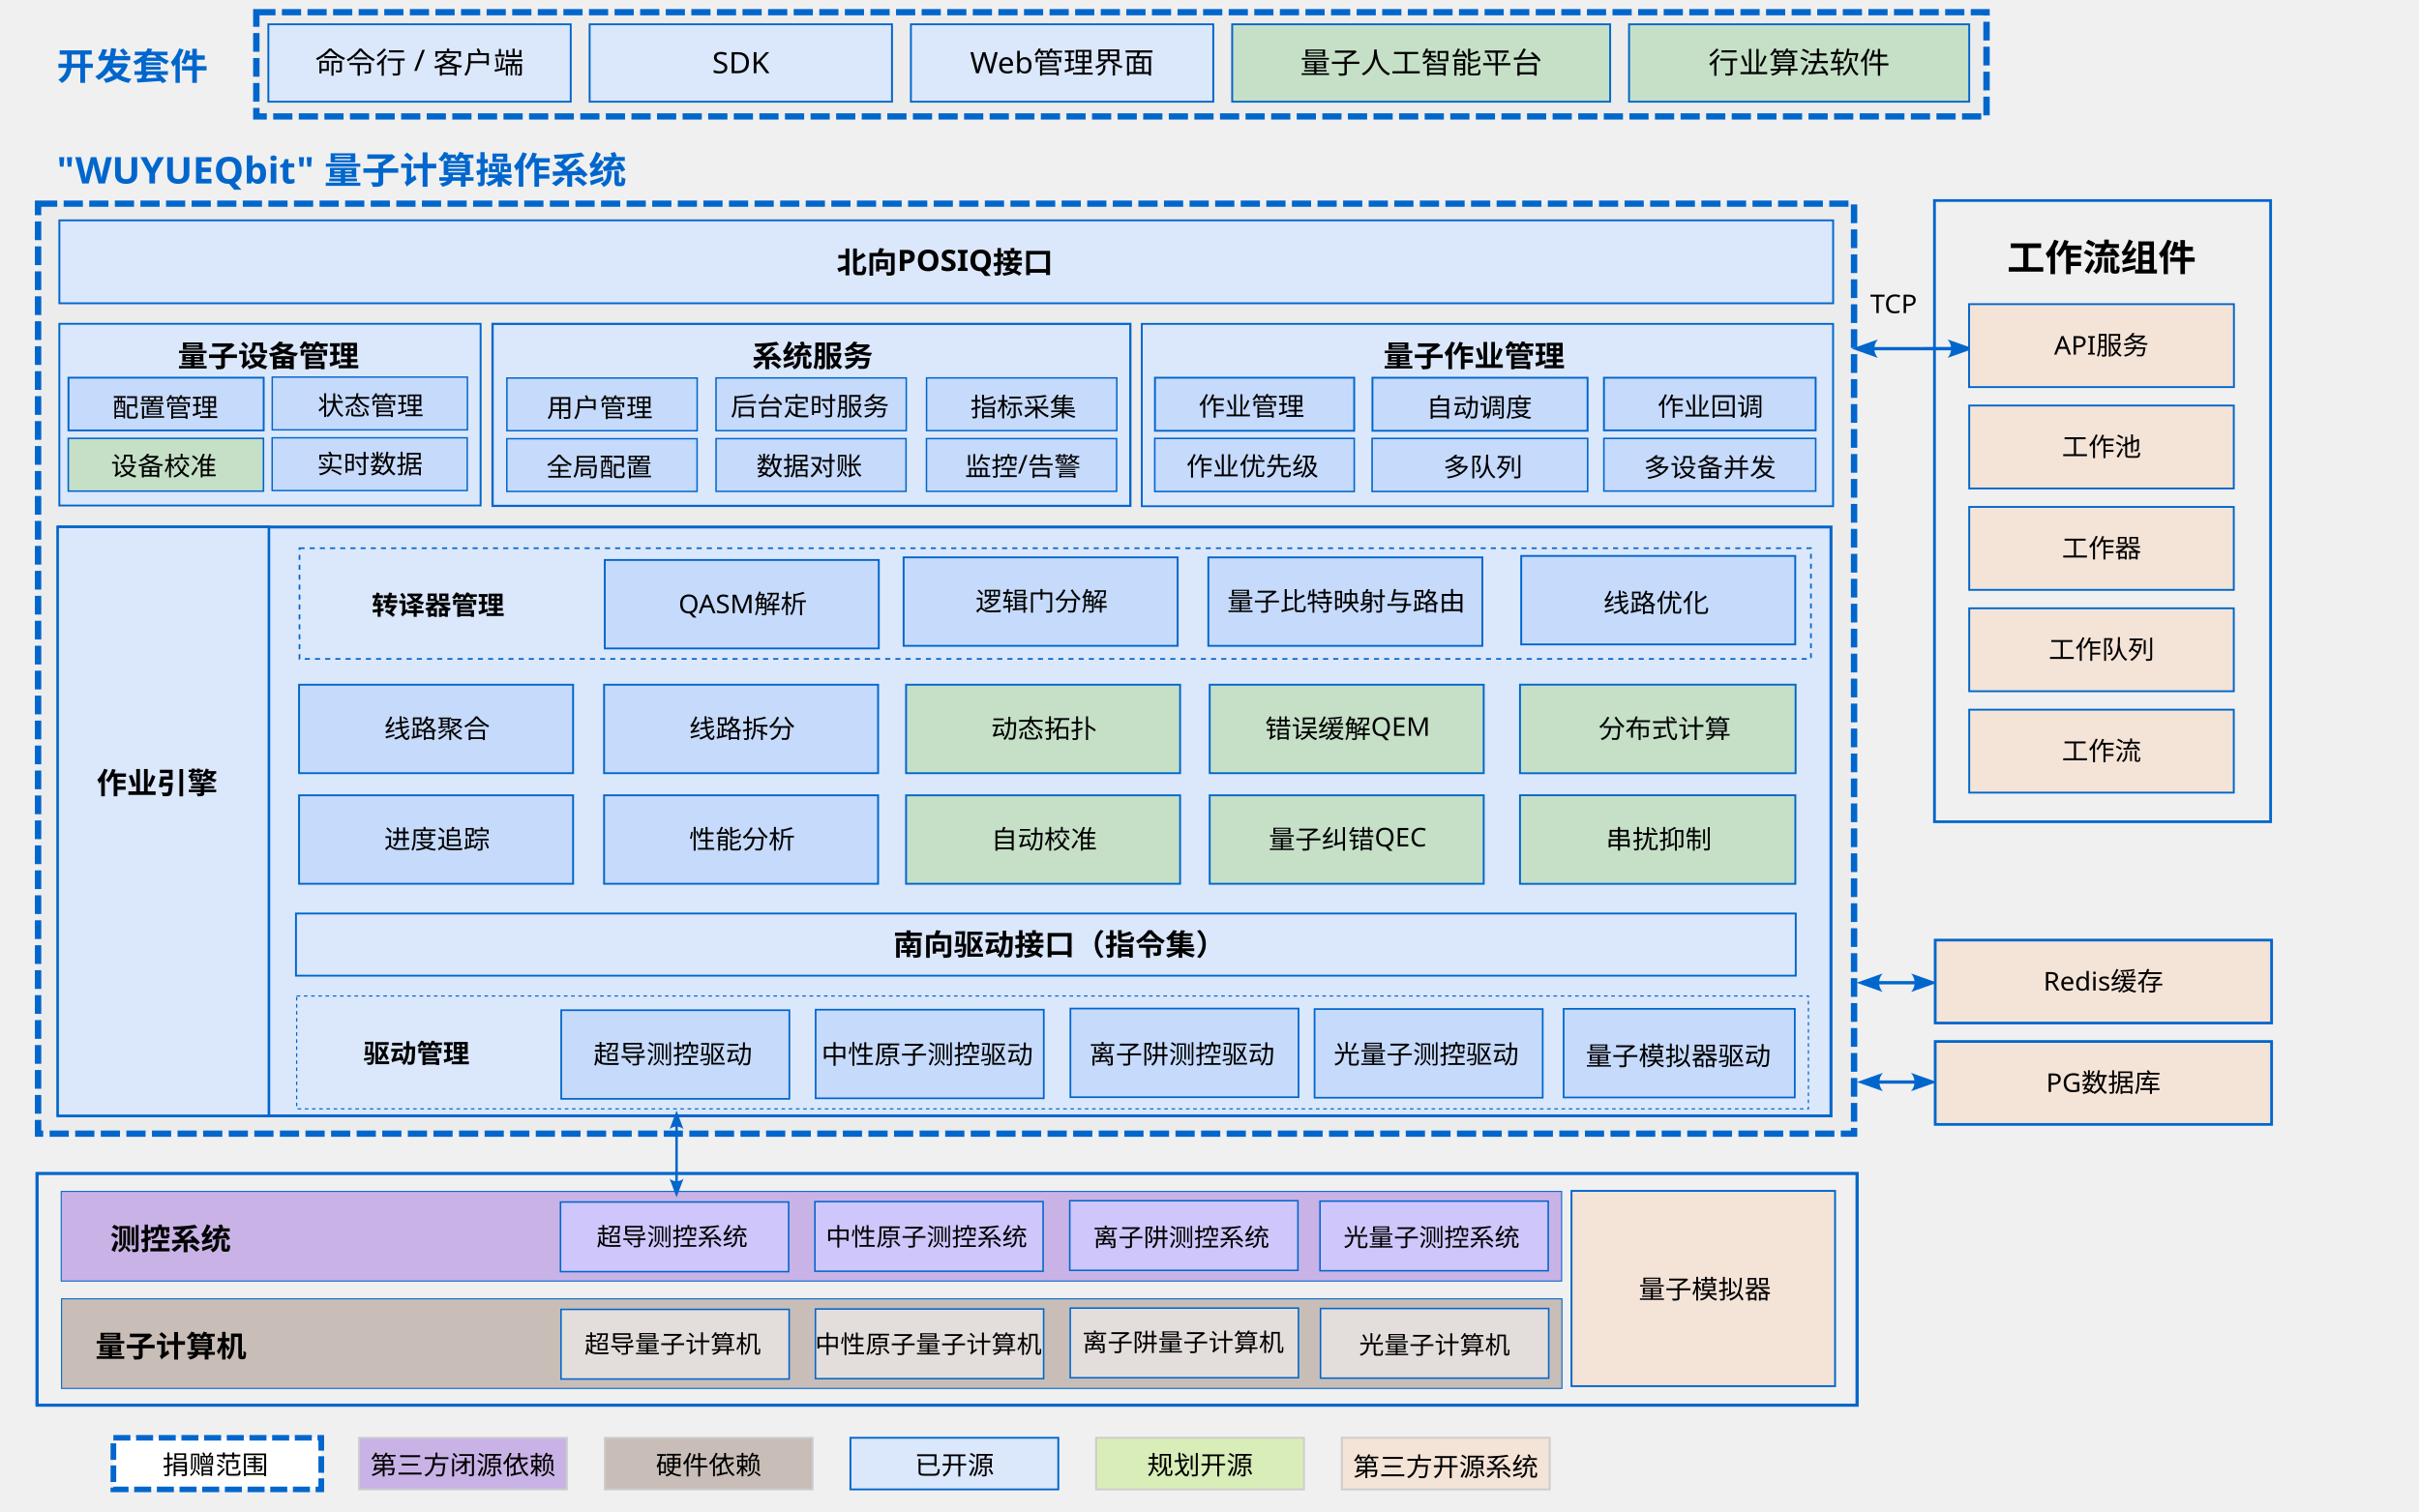
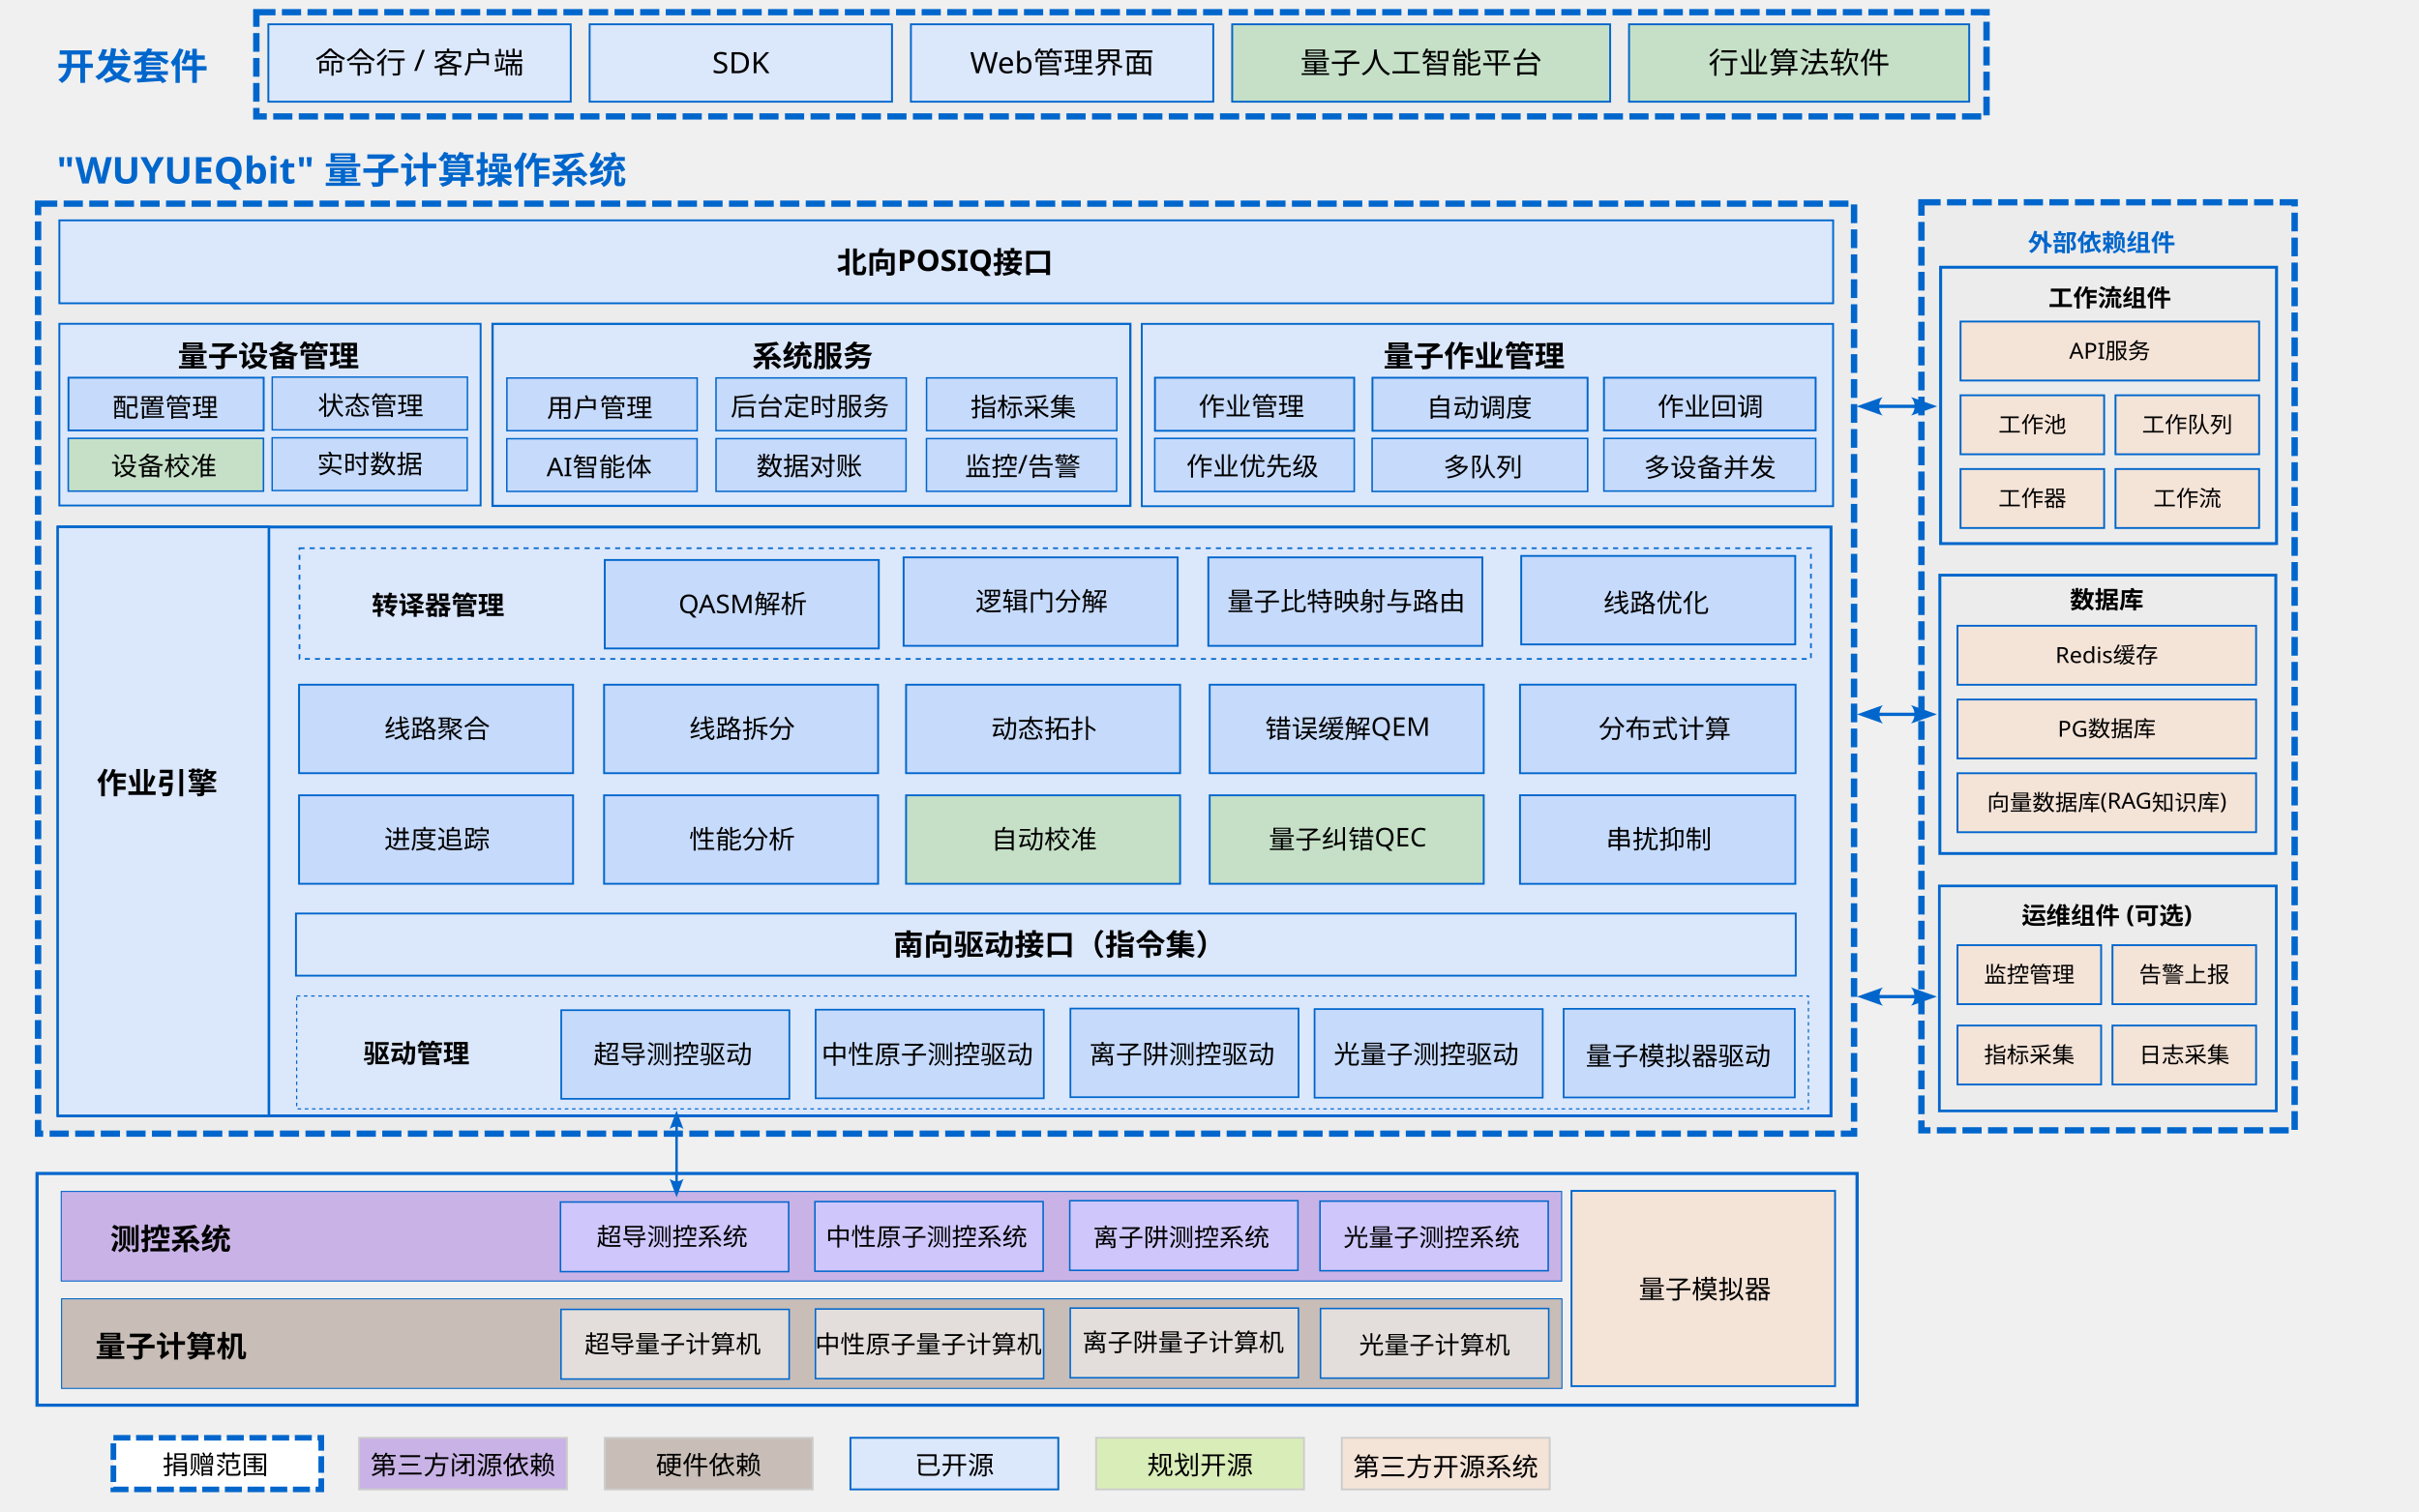
<svg xmlns="http://www.w3.org/2000/svg" xmlns:xlink="http://www.w3.org/1999/xlink" width="1600" height="1000" viewBox="0 0 1280 820" preserveAspectRatio="none" version="1.1" id="svg66">
  <defs id="defs1">
    <marker style="overflow:visible" id="marker11" refX="0" refY="0" orient="auto-start-reverse" markerWidth="1" markerHeight="1" viewBox="0 0 1 1" preserveAspectRatio="xMidYMid">
      <path transform="scale(0.7)" d="M -2,-4 9,0 -2,4 c 2,-2.33 2,-5.66 0,-8 z" style="fill:context-stroke;fill-rule:evenodd;stroke:none" id="path11" />
    </marker>
    <marker style="overflow:visible" id="marker10" refX="0" refY="0" orient="auto-start-reverse" markerWidth="1" markerHeight="1" viewBox="0 0 1 1" preserveAspectRatio="xMidYMid">
      <path transform="scale(0.7)" d="M -2,-4 9,0 -2,4 c 2,-2.33 2,-5.66 0,-8 z" style="fill:context-stroke;fill-rule:evenodd;stroke:none" id="path10" />
    </marker>
    <marker style="overflow:visible" id="RoundedArrow" refX="0" refY="0" orient="auto-start-reverse" markerWidth="1" markerHeight="1" viewBox="0 0 1 1" preserveAspectRatio="xMidYMid">
      <path transform="scale(0.7)" d="m -0.211,-4.106 6.422,3.211 a 1,1 90 0 1 0,1.789 L -0.211,4.106 A 1.236,1.236 31.717 0 1 -2,3 v -6 a 1.236,1.236 148.283 0 1 1.789,-1.106 z" style="fill:context-stroke;fill-rule:evenodd;stroke:none" id="path8" />
    </marker>
    <linearGradient id="swatch127">
      <stop style="stop-color:#ececec;stop-opacity:1;" offset="0" id="stop127" />
    </linearGradient>
    <linearGradient id="swatch109">
      <stop style="stop-color:#e3dedb;stop-opacity:1;" offset="0" id="stop110" />
    </linearGradient>
    <linearGradient id="swatch75">
      <stop style="stop-color:#2579f9;stop-opacity:1;" offset="0" id="stop75" />
    </linearGradient>
    <linearGradient id="swatch69">
      <stop style="stop-color:#2579f9;stop-opacity:1;" offset="0" id="stop69" />
    </linearGradient>
    <style id="style1">
/* 固定配色，所有方框强制填充背景色 */
.box        {stroke:#0066cc; stroke-width:1; fill:#ffffff;}
.box_green  {stroke:#0066cc; stroke-width:1; fill:#d9edb8;}
.box_purple {stroke:#0066cc; stroke-width:1; fill:#c9b3e6;}
.box_blue   {stroke:#0066cc; stroke-width:1; fill:#cce0f5;}
/* 全部字体统一改为 微软雅黑 */
.text       {font-family:"Microsoft YaHei",sans-serif; font-size:16px; text-anchor:middle; dominant-baseline:middle;}
.text_sm    {font-family:"Microsoft YaHei",sans-serif; font-size:14px; text-anchor:middle; dominant-baseline:middle;}
.text_title {font-family:"Microsoft YaHei",sans-serif; font-size:20px; font-weight:bold;}
</style>
-     <meshgradient id="meshgradient90-5-6" gradientUnits="userSpaceOnUse" x="24.149" y="89.986" gradientTransform="matrix(0.1902826,0,0,11.24056,1019.017,-902.7044)">
+     <meshgradient id="meshgradient90-5-6-db" gradientUnits="userSpaceOnUse" x="24.149" y="89.986" gradientTransform="matrix(0.1901497,0,0,3.3556,1019.083,10.09)">
+       <meshrow id="meshrow-db">
+         <meshpatch id="meshpatch-db">
+           <stop path="c 313.333,0  626.667,0  940,0" style="stop-color:#ffffff;stop-opacity:1" id="stop-db-1" />
+           <stop path="c -10.511,15.089  0,30  0,45" style="stop-color:#f9f9f9;stop-opacity:1" id="stop-db-2" />
+           <stop path="c -313.333,0  -626.667,0  -940,0" style="stop-color:#ffffff;stop-opacity:1" id="stop-db-3" />
+           <stop path="c 0,-15  0,-30  0,-45" style="stop-color:#f9f9f9;stop-opacity:1" id="stop-db-4" />
+         </meshpatch>
+       </meshrow>
+     </meshgradient>
+     <meshgradient id="meshgradient90-5-6" gradientUnits="userSpaceOnUse" x="24.149" y="89.986" gradientTransform="matrix(0.1901561,0,0,13.16509,1022.279,-1041.678)">
      <meshrow id="meshrow15">
        <meshpatch id="meshpatch15">
          <stop path="c 313.333,0  626.667,0  940,0" style="stop-color:#ffffff;stop-opacity:1" id="stop15" />
          <stop path="c -10.511,15.089  0,30  0,45" style="stop-color:#f9f9f9;stop-opacity:1" id="stop16" />
          <stop path="c -313.333,0  -626.667,0  -940,0" style="stop-color:#ffffff;stop-opacity:1" id="stop17" />
          <stop path="c 0,-15  0,-30  0,-45" style="stop-color:#f9f9f9;stop-opacity:1" id="stop18" />
        </meshpatch>
      </meshrow>
    </meshgradient>
    <meshgradient id="meshgradient90-5-6-8" gradientUnits="userSpaceOnUse" x="24.149" y="89.986" gradientTransform="matrix(1.02454,0,0,2.793307,-5.128452,385.2542)">
      <meshrow id="meshrow90-2-4-7">
        <meshpatch id="meshpatch90-0-3-1">
          <stop path="c 313.333,0  626.667,0  940,0" style="stop-color:#ffffff;stop-opacity:1" id="stop90-4-6-8" />
          <stop path="c 0,15  0,30  0,45" style="stop-color:#f9f9f9;stop-opacity:1" id="stop91-7-1-7" />
          <stop path="c -313.333,0  -626.667,0  -940,0" style="stop-color:#ffffff;stop-opacity:1" id="stop92-8-8-7" />
          <stop path="c 0,-15  0,-30  0,-45" style="stop-color:#f9f9f9;stop-opacity:1" id="stop93-3-9-8" />
        </meshpatch>
      </meshrow>
    </meshgradient>
    <linearGradient xlink:href="#swatch127" id="linearGradient125" x1="113.08" y1="31.711" x2="1029.713" y2="31.711" gradientUnits="userSpaceOnUse" gradientTransform="translate(22,3.178294)" />
    <linearGradient xlink:href="#swatch127" id="linearGradient127" gradientUnits="userSpaceOnUse" x1="18.46" y1="353.214" x2="982.767" y2="353.214" gradientTransform="translate(0,9.534883)" />
    <linearGradient xlink:href="#swatch109" id="linearGradient128" x1="58.5" y1="794" x2="171.5" y2="794" gradientUnits="userSpaceOnUse" />
    <marker style="overflow:visible" id="marker77-9" refX="0" refY="0" orient="auto-start-reverse" markerWidth="1" markerHeight="1" viewBox="0 0 1 1" preserveAspectRatio="xMidYMid">
      <path transform="scale(0.7)" d="M -2,-4 9,0 -2,4 c 2,-2.33 2,-5.66 0,-8 z" style="fill:context-stroke;fill-rule:evenodd;stroke:none" id="path77-5" />
    </marker>
    <marker style="overflow:visible" id="ConcaveTriangle-4" refX="0" refY="0" orient="auto-start-reverse" markerWidth="1" markerHeight="1" viewBox="0 0 1 1" preserveAspectRatio="xMidYMid">
      <path transform="scale(0.7)" d="M -2,-4 9,0 -2,4 c 2,-2.33 2,-5.66 0,-8 z" style="fill:context-stroke;fill-rule:evenodd;stroke:none" id="path7-3" />
    </marker>
    <marker style="overflow:visible" id="marker77-9-3" refX="0" refY="0" orient="auto-start-reverse" markerWidth="1" markerHeight="1" viewBox="0 0 1 1" preserveAspectRatio="xMidYMid">
      <path transform="scale(0.7)" d="M -2,-4 9,0 -2,4 c 2,-2.33 2,-5.66 0,-8 z" style="fill:context-stroke;fill-rule:evenodd;stroke:none" id="path77-5-4" />
    </marker>
    <marker style="overflow:visible" id="ConcaveTriangle-4-1" refX="0" refY="0" orient="auto-start-reverse" markerWidth="1" markerHeight="1" viewBox="0 0 1 1" preserveAspectRatio="xMidYMid">
      <path transform="scale(0.7)" d="M -2,-4 9,0 -2,4 c 2,-2.33 2,-5.66 0,-8 z" style="fill:context-stroke;fill-rule:evenodd;stroke:none" id="path7-3-1" />
    </marker>
-     <marker style="overflow:visible" id="marker77-4-9" refX="0" refY="0" orient="auto-start-reverse" markerWidth="1" markerHeight="1" viewBox="0 0 1 1" preserveAspectRatio="xMidYMid">
-       <path transform="scale(0.7)" d="M -2,-4 9,0 -2,4 c 2,-2.33 2,-5.66 0,-8 z" style="fill:context-stroke;fill-rule:evenodd;stroke:none" id="path77-2-8" />
-     </marker>
-     <marker style="overflow:visible" id="ConcaveTriangle-7-6" refX="0" refY="0" orient="auto-start-reverse" markerWidth="1" markerHeight="1" viewBox="0 0 1 1" preserveAspectRatio="xMidYMid">
-       <path transform="scale(0.7)" d="M -2,-4 9,0 -2,4 c 2,-2.33 2,-5.66 0,-8 z" style="fill:context-stroke;fill-rule:evenodd;stroke:none" id="path7-7-5" />
-     </marker>
+     <meshgradient id="meshgradient1" gradientUnits="userSpaceOnUse" gradientTransform="matrix(0.190732,0,0,5.980846,1018.796,-230.2445)" x="24.149" y="89.986">
+       <meshrow id="meshrow4">
+         <meshpatch id="meshpatch4">
+           <stop path="c 313.333,0  626.667,0  940,0" style="stop-color:#ffffff;stop-opacity:1" id="stop1" />
+           <stop path="c -10.511,15.089  0,30  0,45" style="stop-color:#f9f9f9;stop-opacity:1" id="stop2" />
+           <stop path="c -313.333,0  -626.667,0  -940,0" style="stop-color:#ffffff;stop-opacity:1" id="stop3" />
+           <stop path="c 0,-15  0,-30  0,-45" style="stop-color:#f9f9f9;stop-opacity:1" id="stop4" />
+         </meshpatch>
+       </meshrow>
+     </meshgradient>
+     <linearGradient xlink:href="#swatch127" id="linearGradient1" gradientUnits="userSpaceOnUse" gradientTransform="matrix(0.2157048,0,0,8.903247,992.2027,79.15047)" x1="113.08" y1="31.711" x2="1029.713" y2="31.711" />
  </defs>
  <rect x="20.153" y="110.486" width="960.922" height="504.527" class="box" id="rect35-1" style="fill:url(#linearGradient127);fill-opacity:1;stroke:#0066cc;stroke-width:3.385;stroke-dasharray:10.155,3.385;stroke-dashoffset:0" />
  <rect x="135.633" y="6.615" width="915.527" height="56.547" class="box" id="rect35-1-1" style="fill:url(#linearGradient125);fill-opacity:1;stroke:#0066cc;stroke-width:3.385;stroke-dasharray:10.155,3.385;stroke-dashoffset:0" />
-   <rect x="1023.612" y="108.786" width="177.866" height="337" class="box" id="rect35-1-1-4" style="fill:url(#meshgradient90-5-6);fill-opacity:1;stroke:#0066cc;stroke-width:1.463" />
+   <rect x="1016.714" y="109.75" width="197.484" height="503.456" class="box" id="rect35-1-1-8" style="fill:url(#linearGradient1);fill-opacity:1;stroke:#0066cc;stroke-width:3.385;stroke-dasharray:10.155,3.385;stroke-dashoffset:0" />
+   <rect x="1026.872" y="144.985" width="177.747" height="149.915" class="box" id="rect35-1-1-4" style="fill:url(#meshgradient90-5-6);fill-opacity:1;stroke:#0066cc;stroke-width:1.582" />
  <rect x="19.613" y="636.612" width="963.067" height="125.699" class="box" id="rect35-1-1-4-8" style="fill:url(#meshgradient90-5-6-8);fill-opacity:1;stroke:#0066cc;stroke-width:1.692" />
  <text x="30" y="43.178" class="text_title" id="text1">
    <tspan style="fill:#0066cc;fill-opacity:1" id="tspan77">开发套件</tspan>
+   </text>
+   <text x="1112.079" y="136.274" class="text_title" id="text1-1" style="font-weight:bold;font-size:13px;font-family:'Microsoft YaHei', sans-serif;text-anchor:middle">
+     <tspan style="fill:#0066cc;fill-opacity:1" id="tspan77-7">外部依赖组件</tspan>
  </text>
  <rect x="142" y="13.178" width="160" height="42" class="box" id="rect1" style="fill:#dbe7fb;fill-opacity:1" />
  <text x="222" y="34.178" class="text" id="text2" text-anchor="middle" dominant-baseline="middle" style="text-anchor:middle;dominant-baseline:middle">命令行 / 客户端</text>
  <rect x="312" y="13.178" width="160" height="42" class="box" id="rect2" style="fill:#dbe7fb;fill-opacity:1" />
  <text x="392" y="34.178" class="text" id="text3" text-anchor="middle" dominant-baseline="middle" style="text-anchor:middle;dominant-baseline:middle">SDK</text>
  <rect x="482" y="13.178" width="160" height="42" class="box" id="rect3" style="fill:#dbe7fb;fill-opacity:1" />
  <text x="562" y="34.178" class="text" id="text4" text-anchor="middle" dominant-baseline="middle" style="text-anchor:middle;dominant-baseline:middle">Web管理界面</text>
  <rect x="652" y="13.178" width="200" height="42" class="box_green" id="rect4" style="fill:#c5e0c7;fill-opacity:1" />
  <text x="752" y="34.178" class="text" id="text5" text-anchor="middle" dominant-baseline="middle" style="text-anchor:middle;dominant-baseline:middle">量子人工智能平台</text>
  <rect x="862" y="13.178" width="180" height="42" class="box_green" id="rect5" style="fill:#c5e0c7;fill-opacity:1" />
  <text x="952" y="34.178" class="text" id="text6" text-anchor="middle" dominant-baseline="middle" style="text-anchor:middle;dominant-baseline:middle">行业算法软件</text>
  <text x="30" y="99.535" class="text_title" id="text7">
    <tspan style="fill:#0066cc;fill-opacity:1" id="tspan76">"WUYUEQbit" 量子计算操作系统</tspan>
  </text>
  <rect x="31.414" y="119.535" width="938.587" height="45.001" class="box" id="rect7" style="fill:#dbe7fb;fill-opacity:1" />
  <text x="500" y="142.535" class="text" id="text8" text-anchor="middle" dominant-baseline="middle">
    <tspan style="font-style:normal;font-variant:normal;font-weight:bold;font-stretch:normal;font-family:'Microsoft YaHei', sans-serif;-inkscape-font-specification:'Microsoft YaHei, sans-serif Bold';text-anchor:middle;dominant-baseline:middle" id="tspan129">北向POSIQ接口</tspan>
  </text>
-   <line x1="991.165" y1="189.153" x2="1033.05" y2="189.135" stroke="#0066cc" stroke-width="1.202" id="line8-3-2" style="marker-start:url(#marker77-4-9);marker-end:url(#ConcaveTriangle-7-6);stroke-width:1.792;stroke-dasharray:none" />
-   <line x1="993.675" y1="533.131" x2="1013.752" y2="533.131" stroke="#0066cc" stroke-width="1.792" id="line8-2" style="marker-start:url(#marker77-9);marker-end:url(#ConcaveTriangle-4)" />
-   <line x1="993.839" y1="587.005" x2="1013.681" y2="587.005" stroke="#0066cc" stroke-width="1.782" id="line8-2-8" style="marker-start:url(#marker77-9-3);marker-end:url(#ConcaveTriangle-4-1)" />
-   <text x="1002.007" y="165" class="text_sm" id="text9" text-anchor="middle" dominant-baseline="middle" style="text-anchor:middle;dominant-baseline:middle">TCP</text>
+   <line x1="993.675" y1="220.44" x2="1013.752" y2="220.44" stroke="#0066cc" stroke-width="1.792" id="line8-2" style="marker-start:url(#marker77-9);marker-end:url(#ConcaveTriangle-4)" />
+   <line x1="993.839" y1="387.53" x2="1013.681" y2="387.53" stroke="#0066cc" stroke-width="1.782" id="line8-2-8" style="marker-start:url(#marker77-9-3);marker-end:url(#ConcaveTriangle-4-1)" />
+   <line x1="993.839" y1="540.66" x2="1013.681" y2="540.66" stroke="#0066cc" stroke-width="1.782" id="line8-ops" style="marker-start:url(#marker77-9-3);marker-end:url(#ConcaveTriangle-4-1)" />
  <rect x="31.398" y="175.655" width="222.918" height="98.583" class="box" id="rect9" style="fill:#dbe7fb;fill-opacity:1" />
  <rect x="30.99" y="285.886" width="937.876" height="319.472" class="box" id="rect9-7-7" style="fill:#dbe7fb;fill-opacity:1;stroke:#0066cc;stroke-width:1.575;stroke-dasharray:none" />
  <rect x="260.636" y="175.702" width="337.476" height="98.743" class="box" id="rect9-6" style="fill:#dbe7fb;fill-opacity:1;stroke:#0066cc;stroke-width:1.183" />
  <text x="142" y="193.276" class="text" id="text10">
    <tspan style="font-style:normal;font-variant:normal;font-weight:bold;font-stretch:normal;font-family:'Microsoft YaHei', sans-serif;-inkscape-font-specification:'Microsoft YaHei, sans-serif Bold'" id="tspan130">量子设备管理</tspan>
  </text>
  <rect x="36.236" y="204.887" width="103.289" height="28.623" class="box_green" id="rect10" style="fill:#c6dafb;fill-opacity:1" />
  <rect x="144.055" y="204.576" width="103.289" height="28.623" class="box_green" id="rect10-2" style="fill:#c6dafb;fill-opacity:1;stroke:#0066cc;stroke-width:0.759" />
  <text x="87.434" y="221.176" class="text_sm" id="text11" text-anchor="middle" dominant-baseline="middle" style="dominant-baseline:middle;text-anchor:middle">配置管理</text>
  <text x="430" y="193.276" class="text" id="text13">
    <tspan style="font-weight:bold" id="tspan131">系统服务</tspan>
  </text>
  <rect x="378.871" y="205.027" width="100.678" height="28.595" class="box" id="rect13-4-4" style="fill:#c6dafb;fill-opacity:1;stroke:#0066cc;stroke-width:0.779" />
  <rect x="604.18" y="175.704" width="365.79" height="98.921" class="box" id="rect15" style="fill:#dbe7fb;fill-opacity:1" />
  <text x="780" y="193.276" class="text" id="text16" text-anchor="middle" dominant-baseline="middle">
    <tspan style="font-weight:bold;dominant-baseline:middle;text-anchor:middle" id="tspan132">量子作业管理</tspan>
  </text>
  <rect x="611.144" y="204.908" width="105.423" height="28.797" class="box" id="rect16" style="fill:#c6dafb;fill-opacity:1" />
  <text x="662.18" y="220.596" class="text_sm" id="text17" text-anchor="middle" dominant-baseline="middle" style="font-style:normal;font-variant:normal;font-weight:normal;font-stretch:normal;font-size:14px;font-family:'Microsoft YaHei', sans-serif;-inkscape-font-specification:'Microsoft YaHei, sans-serif, Normal';font-variant-ligatures:normal;font-variant-caps:normal;font-variant-numeric:normal;font-variant-east-asian:normal;dominant-baseline:middle;text-anchor:middle">
    <tspan id="tspan4" x="662.18" y="220.596">作业管理</tspan>
  </text>
  <rect x="726.224" y="204.923" width="113.842" height="28.767" class="box" id="rect17" style="fill:#c6dafb;fill-opacity:1" />
  <text x="782.746" y="221.176" class="text_sm" id="text18" text-anchor="middle" dominant-baseline="middle" style="font-style:normal;font-variant:normal;font-weight:normal;font-stretch:normal;font-size:14px;font-family:'Microsoft YaHei', sans-serif;-inkscape-font-specification:'Microsoft YaHei, sans-serif, Normal';font-variant-ligatures:normal;font-variant-caps:normal;font-variant-numeric:normal;font-variant-east-asian:normal;dominant-baseline:middle;text-anchor:middle">
    <tspan id="tspan5" x="782.746" y="221.176">自动调度</tspan>
  </text>
  <rect x="848.728" y="204.913" width="112.006" height="28.57" class="box" id="rect18" style="opacity:1;fill:#c6dafb;fill-opacity:1;stroke:#0066cc;stroke-opacity:1" />
  <rect x="36.126" y="237.811" width="103.289" height="28.623" class="box_green" id="rect10-8" style="fill:#c5e0c7;fill-opacity:1;stroke:#0066cc;stroke-width:0.818" />
  <rect x="144.015" y="237.5" width="103.219" height="28.624" class="box_green" id="rect10-2-5" style="fill:#c6dafb;fill-opacity:1;stroke:#0066cc;stroke-width:0.759" />
  <rect x="611.035" y="237.833" width="105.564" height="28.796" class="box" id="rect16-2" style="fill:#c6dafb;fill-opacity:1;stroke:#0066cc;stroke-width:0.819" />
  <rect x="726.044" y="237.848" width="114.053" height="28.767" class="box" id="rect17-7" style="fill:#c6dafb;fill-opacity:1;stroke:#0066cc;stroke-width:0.819" />
  <rect x="848.689" y="237.838" width="112.077" height="28.57" class="box" id="rect18-9" style="fill:#c6dafb;fill-opacity:1;stroke:#0066cc;stroke-width:0.819;stroke-opacity:1" />
  <text x="906.746" y="221.176" class="text_sm" id="text19" text-anchor="middle" dominant-baseline="middle" style="font-style:normal;font-variant:normal;font-weight:normal;font-stretch:normal;font-size:14px;font-family:'Microsoft YaHei', sans-serif;-inkscape-font-specification:'Microsoft YaHei, sans-serif, Normal';font-variant-ligatures:normal;font-variant-caps:normal;font-variant-numeric:normal;font-variant-east-asian:normal;dominant-baseline:middle;text-anchor:middle">
    <tspan id="tspan6" x="906.746" y="221.176" />
  </text>
  <rect x="158.244" y="371.453" width="145" height="48" class="box" id="rect25" style="fill:#c6dafb;fill-opacity:1" />
  <text x="231.244" y="395.453" class="text_sm" id="text26" text-anchor="middle" dominant-baseline="middle" style="dominant-baseline:middle;text-anchor:middle">线路聚合</text>
  <rect x="319.644" y="371.453" width="145" height="48" class="box" id="rect26" style="fill:#c6dafb;fill-opacity:1" />
  <text x="392.644" y="395.453" class="text_sm" id="text27" text-anchor="middle" dominant-baseline="middle" style="dominant-baseline:middle;text-anchor:middle">线路拆分</text>
-   <rect x="479.444" y="371.453" width="145" height="48" class="box_green" id="rect27" style="fill:#c5e0c7;fill-opacity:1" />
+   <rect x="479.444" y="371.453" width="145" height="48" class="box" id="rect27" style="fill:#c6dafb;fill-opacity:1" />
  <text x="552.444" y="395.453" class="text_sm" id="text28" text-anchor="middle" dominant-baseline="middle" style="dominant-baseline:middle;text-anchor:middle">动态拓扑</text>
-   <rect x="640.101" y="371.453" width="145" height="48" class="box_green" id="rect28" style="fill:#c5e0c7;fill-opacity:1" />
+   <rect x="640.101" y="371.453" width="145" height="48" class="box" id="rect28" style="fill:#c6dafb;fill-opacity:1" />
  <text x="713.101" y="395.453" class="text_sm" id="text29" text-anchor="middle" dominant-baseline="middle" style="dominant-baseline:middle;text-anchor:middle">错误缓解QEM</text>
-   <rect x="804.299" y="371.423" width="145.827" height="48.06" class="box_green" id="rect29" style="fill:#c5e0c7;fill-opacity:1" />
+   <rect x="804.299" y="371.423" width="145.827" height="48.06" class="box" id="rect29" style="fill:#c6dafb;fill-opacity:1" />
  <text x="880.929" y="395.453" class="text_sm" id="text30" text-anchor="middle" dominant-baseline="middle" style="dominant-baseline:middle;text-anchor:middle">分布式计算</text>
  <rect x="158.244" y="431.453" width="145" height="48" class="box" id="rect30" style="fill:#c6dafb;fill-opacity:1" />
  <text x="231.244" y="455.453" class="text_sm" id="text31" text-anchor="middle" dominant-baseline="middle" style="dominant-baseline:middle;text-anchor:middle">进度追踪</text>
  <rect x="156.98" y="540.318" width="799.931" height="61.255" class="box" id="rect9-7-7-3" style="fill:#dbe7fb;fill-opacity:1;stroke:#0066cc;stroke-width:0.637;stroke-dasharray:1.911, 1.911;stroke-dashoffset:0" />
  <rect x="296.973" y="548.028" width="120.72" height="48.087" class="box" id="rect30-9-3" style="fill:#c6dafb;fill-opacity:1;stroke:#0066cc;stroke-width:0.913" />
  <text x="356.017" y="572.071" class="text_sm" id="text31-8-4" text-anchor="middle" dominant-baseline="middle" style="font-size:14px;font-family:'Microsoft YaHei', sans-serif;dominant-baseline:middle;text-anchor:middle">超导测控驱动</text>
  <rect x="431.588" y="547.751" width="120.72" height="48.087" class="box" id="rect30-9-9" style="fill:#c6dafb;fill-opacity:1;stroke:#0066cc;stroke-width:0.913" />
  <text x="490.632" y="572.169" class="text_sm" id="text31-8-9" text-anchor="middle" dominant-baseline="middle" style="font-size:14px;font-family:'Microsoft YaHei', sans-serif;dominant-baseline:middle;text-anchor:middle">中性原子测控驱动</text>
  <rect x="566.4" y="547.141" width="120.72" height="48.087" class="box" id="rect30-9-9-5" style="fill:#c6dafb;fill-opacity:1;stroke:#0066cc;stroke-width:0.913" />
  <text x="625.443" y="572.075" class="text_sm" id="text31-8-9-3" text-anchor="middle" dominant-baseline="middle" style="font-size:14px;font-family:'Microsoft YaHei', sans-serif;dominant-baseline:middle;text-anchor:middle">离子阱测控驱动</text>
  <rect x="695.595" y="547.413" width="120.72" height="48.087" class="box" id="rect30-9-9-7" style="fill:#c6dafb;fill-opacity:1;stroke:#0066cc;stroke-width:0.913" />
  <text x="754.639" y="572.096" class="text_sm" id="text31-8-9-4" text-anchor="middle" dominant-baseline="middle" style="font-size:14px;font-family:'Microsoft YaHei', sans-serif;dominant-baseline:middle;text-anchor:middle">光量子测控驱动</text>
  <rect x="827.387" y="547.297" width="122.314" height="48.081" class="box" id="rect30-9-9-0" style="fill:#c6dafb;fill-opacity:1;stroke:#0066cc;stroke-width:0.919" />
  <text x="888.027" y="572.977" class="text_sm" id="text31-8-9-8" text-anchor="middle" dominant-baseline="middle" style="font-size:14px;font-family:'Microsoft YaHei', sans-serif;dominant-baseline:middle;text-anchor:middle">量子模拟器驱动</text>
  <rect x="319.644" y="431.453" width="145" height="48" class="box" id="rect31" style="fill:#c6dafb;fill-opacity:1" />
  <text x="392.644" y="455.453" class="text_sm" id="text32" text-anchor="middle" dominant-baseline="middle" style="dominant-baseline:middle;text-anchor:middle">性能分析</text>
  <rect x="479.444" y="431.453" width="145" height="48" class="box_green" id="rect32" style="fill:#c5e0c7;fill-opacity:1" />
  <text x="552.444" y="455.453" class="text_sm" id="text33" text-anchor="middle" dominant-baseline="middle" style="dominant-baseline:middle;text-anchor:middle">自动校准</text>
  <rect x="640.101" y="431.453" width="145" height="48" class="box_green" id="rect33" style="fill:#c5e0c7;fill-opacity:1" />
  <text x="713.101" y="455.453" class="text_sm" id="text34" text-anchor="middle" dominant-baseline="middle" style="dominant-baseline:middle;text-anchor:middle">量子纠错QEC</text>
-   <rect x="804.299" y="431.423" width="145.696" height="48.06" class="box_green" id="rect34" style="fill:#c5e0c7;fill-opacity:1" />
+   <rect x="804.299" y="431.423" width="145.696" height="48.06" class="box" id="rect34" style="fill:#c6dafb;fill-opacity:1" />
  <text x="877.729" y="455.453" class="text_sm" id="text35" text-anchor="middle" dominant-baseline="middle" style="dominant-baseline:middle;text-anchor:middle">串扰抑制</text>
  <rect x="156.612" y="495.58" width="793.594" height="33.724" class="box" id="rect35" style="fill:#dbe7fb;fill-opacity:1" />
  <text x="560.685" y="512.602" class="text" id="text36" text-anchor="middle" dominant-baseline="middle">
    <tspan style="font-style:normal;font-variant:normal;font-weight:bold;font-stretch:normal;font-family:'Microsoft YaHei', sans-serif;-inkscape-font-specification:'Microsoft YaHei, sans-serif Bold'" id="tspan128">南向驱动接口（指令集）</tspan>
  </text>
  <text x="220.373" y="571.64" class="text" id="text37" style="font-style:normal;font-variant:normal;font-weight:bold;font-stretch:normal;font-size:14.039px;font-family:'Microsoft YaHei', sans-serif;-inkscape-font-specification:'Microsoft YaHei, sans-serif Bold'">驱动管理</text>
  <rect x="32.402" y="646.352" width="793.921" height="48.613" class="box" id="rect9-7-7-3-8" style="fill:#c9b3e6;fill-opacity:1;stroke:#0066cc;stroke-width:0.565;stroke-dasharray:none" />
  <text x="90.258" y="672.292" class="text" id="text37-9" style="font-style:normal;font-variant:normal;font-weight:bold;font-stretch:normal;font-size:16px;font-family:'Microsoft YaHei', sans-serif;-inkscape-font-specification:'Microsoft YaHei, sans-serif Bold';dominant-baseline:middle;text-anchor:middle">测控系统</text>
  <rect x="32.575" y="704.601" width="793.921" height="48.613" class="box" id="rect9-7-7-3-8-7" style="fill:#c8beb7;fill-opacity:1;stroke:#0066cc;stroke-width:0.565;stroke-dasharray:none" />
  <text x="90.432" y="730.54" class="text" id="text37-9-3" style="font-style:normal;font-variant:normal;font-weight:bold;font-stretch:normal;font-size:16px;font-family:'Microsoft YaHei', sans-serif;-inkscape-font-specification:'Microsoft YaHei, sans-serif Bold';dominant-baseline:middle;text-anchor:middle">量子计算机</text>
-   <text x="1112" y="146.961" class="text_title" id="text53" text-anchor="middle">工作流组件</text>
-   <rect x="1041.928" y="165" width="140.143" height="45" class="box" id="rect53" style="fill:#f4e3d7;fill-opacity:1" />
-   <text x="1112" y="187.5" class="text_sm" id="text54">
-     <tspan id="tspan7" x="1112" y="187.5">API服务</tspan>
-   </text>
-   <rect x="1042" y="220" width="140" height="45" class="box" id="rect54" style="fill:#f4e3d7;fill-opacity:1" />
-   <text x="1112" y="242.5" class="text_sm" id="text55">工作池</text>
-   <rect x="1042" y="275" width="140" height="45" class="box" id="rect55" style="fill:#f4e3d7;fill-opacity:1" />
-   <text x="1112" y="297.5" class="text_sm" id="text56">工作器</text>
-   <rect x="1042" y="330" width="140" height="45" class="box" id="rect56" style="fill:#f4e3d7;fill-opacity:1" />
-   <text x="1112" y="352.5" class="text_sm" id="text57">工作队列</text>
-   <rect x="1042" y="385" width="140" height="45" class="box" id="rect57" style="fill:#f4e3d7;fill-opacity:1" />
-   <text x="1112" y="407.5" class="text_sm" id="text58">工作流</text>
-   <rect x="1024" y="510" width="178" height="45" class="box" style="fill:#f4e3d7;fill-opacity:1;stroke:#0066cc;stroke-width:1.463" id="rect6" />
-   <text x="1113" y="532.5" class="text_sm" style="dominant-baseline:middle;text-anchor:middle" id="text14">Redis缓存</text>
-   <rect x="1024" y="565" width="178" height="45" class="box" style="fill:#f4e3d7;fill-opacity:1;stroke:#0066cc;stroke-width:1.463" id="rect14" />
-   <text x="1113" y="587.5" class="text_sm" style="text-anchor:middle;dominant-baseline:middle" id="text15">PG数据库</text>
+   <g id="group-workflow" transform="translate(4.4)">
+     <text x="1112" y="161.72" class="text" id="text53" style="font-weight:bold;font-size:13px;dominant-baseline:middle;text-anchor:middle">工作流组件</text>
+     <rect x="1033" y="174.44" width="158" height="32" class="box" id="rect53" style="fill:#f4e3d7;fill-opacity:1;stroke:#0066cc;stroke-width:1" />
+     <text x="1112" y="190.44" class="text_sm" style="font-size:12px;dominant-baseline:middle;text-anchor:middle" id="text54">
+       <tspan id="tspan7" x="1112" y="190.44">API服务</tspan>
+     </text>
+     <rect x="1033" y="214.44" width="76" height="32" class="box" id="rect54" style="fill:#f4e3d7;fill-opacity:1;stroke:#0066cc;stroke-width:1" />
+     <text x="1071" y="230.44" class="text_sm" style="font-size:12px;dominant-baseline:middle;text-anchor:middle" id="text55">工作池</text>
+     <rect x="1033" y="254.44" width="76" height="32" class="box" id="rect55" style="fill:#f4e3d7;fill-opacity:1;stroke:#0066cc;stroke-width:1" />
+     <text x="1071" y="270.44" class="text_sm" style="font-size:12px;dominant-baseline:middle;text-anchor:middle" id="text56">工作器</text>
+     <rect x="1115" y="214.44" width="76" height="32" class="box" id="rect56" style="fill:#f4e3d7;fill-opacity:1;stroke:#0066cc;stroke-width:1" />
+     <text x="1153" y="230.44" class="text_sm" style="font-size:12px;dominant-baseline:middle;text-anchor:middle" id="text57">工作队列</text>
+     <rect x="1115" y="254.44" width="76" height="32" class="box" id="rect57" style="fill:#f4e3d7;fill-opacity:1;stroke:#0066cc;stroke-width:1" />
+     <text x="1153" y="270.44" class="text_sm" style="font-size:12px;dominant-baseline:middle;text-anchor:middle" id="text58">工作流</text>
+   </g>
+   <g id="group-database" transform="translate(2.8)">
+     <rect x="1023.657" y="312.03" width="177.776" height="151" class="box" id="rect-db-group" style="fill:url(#meshgradient90-5-6-db);fill-opacity:1;stroke:#0066cc;stroke-width:1.553" />
+     <text x="1112" y="325.48" class="text" id="text-db-group-title" style="font-weight:bold;font-size:13px;dominant-baseline:middle;text-anchor:middle">数据库</text>
+     <rect x="1033" y="339.48" width="158" height="32" class="box" style="fill:#f4e3d7;fill-opacity:1;stroke:#0066cc;stroke-width:1" id="rect6" />
+     <text x="1112" y="355.48" class="text_sm" style="font-size:12px;dominant-baseline:middle;text-anchor:middle" id="text14">Redis缓存</text>
+     <rect x="1033" y="379.48" width="158" height="32" class="box" style="fill:#f4e3d7;fill-opacity:1;stroke:#0066cc;stroke-width:1" id="rect14" />
+     <text x="1112" y="395.48" class="text_sm" style="font-size:12px;dominant-baseline:middle;text-anchor:middle" id="text15">PG数据库</text>
+     <rect x="1033" y="419.48" width="158" height="32" class="box" style="fill:#f4e3d7;fill-opacity:1;stroke:#0066cc;stroke-width:1" id="rect-vecdb" />
+     <text x="1112" y="435.48" class="text_sm" style="font-size:12px;dominant-baseline:middle;text-anchor:middle" id="text-vecdb">向量数据库(RAG知识库)</text>
+   </g>
+   <g id="group-ops" transform="translate(2.8)">
+     <rect x="1023.402" y="480.617" width="178.286" height="122.066" class="box" id="rect-ops-group" style="fill:url(#meshgradient1);fill-opacity:1;stroke:#0066cc;stroke-width:1.427" />
+     <text x="1112" y="496.78" class="text" id="text-ops-group-title" style="font-weight:bold;font-size:13px;dominant-baseline:middle;text-anchor:middle">运维组件 (可选)</text>
+     <rect x="1033" y="512.759" width="76" height="32" class="box" style="fill:#f4e3d7;fill-opacity:1;stroke:#0066cc;stroke-width:1" id="rect-metrics-mon" />
+     <text x="1071" y="528.759" class="text_sm" style="font-size:12px;dominant-baseline:middle;text-anchor:middle" id="text-metrics-mon">监控管理</text>
+     <rect x="1115" y="512.759" width="76" height="32" class="box" style="fill:#f4e3d7;fill-opacity:1;stroke:#0066cc;stroke-width:1" id="rect-node-mon" />
+     <text x="1153" y="528.759" class="text_sm" style="font-size:12px;dominant-baseline:middle;text-anchor:middle" id="text-node-mon">告警上报</text>
+     <rect x="1033" y="556.359" width="76" height="32" class="box" style="fill:#f4e3d7;fill-opacity:1;stroke:#0066cc;stroke-width:1" id="rect-log-mon" />
+     <text x="1071" y="572.359" class="text_sm" style="font-size:12px;dominant-baseline:middle;text-anchor:middle" id="text-log-mon">指标采集</text>
+     <rect x="1115" y="556.359" width="76" height="32" class="box" style="fill:#f4e3d7;fill-opacity:1;stroke:#0066cc;stroke-width:1" id="rect-alert-mgr" />
+     <text x="1153" y="572.359" class="text_sm" style="font-size:12px;dominant-baseline:middle;text-anchor:middle" id="text-alert-mgr">日志采集</text>
+   </g>
  <rect x="831.543" y="646.055" width="139.479" height="105.931" class="box_blue" id="rect59" style="fill:#f4e3d7;fill-opacity:1" />
  <text x="902.111" y="699.535" class="text_sm" id="text60">量子模拟器</text>
  <rect x="60" y="780" width="110" height="28" fill="#ffffffff" stroke="#ccc" id="rect60" style="stroke-width:3;stroke-dasharray:9, 3;stroke-dashoffset:0;stroke:#0066cc;stroke-opacity:1" />
  <text x="113.941" y="794.822" class="text_sm" id="text61">捐赠范围</text>
  <rect x="190" y="780" width="110" height="28" fill="#c9b3e6" stroke="#ccc" id="rect61" />
  <text x="245" y="794.951" class="text_sm" id="text62">第三方闭源依赖</text>
  <rect x="320" y="780" width="110" height="28" fill="#cce0f5" stroke="#ccc" id="rect62" style="fill:#c8beb7" />
  <text x="375" y="794.951" class="text_sm" id="text63">硬件依赖</text>
  <rect x="450" y="780" width="110" height="28" fill="#fff" stroke="#0066cc" id="rect63" style="fill:#dbe7fb;fill-opacity:1" />
  <text x="505" y="794.951" class="text_sm" id="text64">已开源</text>
  <rect x="580" y="780" width="110" height="28" fill="#d9edb8" stroke="#ccc" id="rect64" />
  <text x="635" y="794.951" class="text_sm" id="text65">规划开源</text>
  <rect x="710" y="780" width="110" height="28" fill="#cce0f5" stroke="#ccc" id="rect65" style="fill:#f4e3d7" />
  <text x="765" y="795.881" class="text_sm" id="text66">第三方开源系统</text>
  <rect x="296.576" y="652.091" width="120.744" height="37.774" class="box" id="rect30-9-3-9" style="fill:#cfc6fb;fill-opacity:1;stroke:#0066cc;stroke-width:0.81" />
  <text x="355.672" y="671.024" class="text_sm" id="text31-8-4-4" style="font-size:13.333px;font-family:'Microsoft YaHei', sans-serif;dominant-baseline:middle;text-anchor:middle">超导测控系统</text>
  <rect x="431.218" y="651.874" width="120.744" height="37.774" class="box" id="rect30-9-9-1" style="fill:#cfc6fb;fill-opacity:1;stroke:#0066cc;stroke-width:0.81" />
  <text x="490.287" y="671.122" class="text_sm" id="text31-8-9-9" style="font-size:13.333px;font-family:'Microsoft YaHei', sans-serif;dominant-baseline:middle;text-anchor:middle">中性原子测控系统</text>
  <rect x="566.056" y="651.395" width="120.744" height="37.774" class="box" id="rect30-9-9-5-6" style="fill:#cfc6fb;fill-opacity:1;stroke:#0066cc;stroke-width:0.81" />
  <text x="625.098" y="671.388" class="text_sm" id="text31-8-9-3-9" style="font-size:13.333px;font-family:'Microsoft YaHei', sans-serif;dominant-baseline:middle;text-anchor:middle">离子阱测控系统</text>
  <rect x="698.478" y="651.608" width="120.744" height="37.774" class="box" id="rect30-9-9-7-8" style="fill:#cfc6fb;fill-opacity:1;stroke:#0066cc;stroke-width:0.81" />
  <text x="757.493" y="671.409" class="text_sm" id="text31-8-9-4-2" style="font-size:13.333px;font-family:'Microsoft YaHei', sans-serif;dominant-baseline:middle;text-anchor:middle">光量子测控系统</text>
  <rect x="296.841" y="710.347" width="120.744" height="37.774" class="box" id="rect30-9-3-9-4" style="fill:#e3dedb;fill-opacity:1;stroke:#0066cc;stroke-width:0.81" />
  <text x="355.937" y="729.28" class="text_sm" id="text31-8-4-4-9" style="font-size:13.333px;font-family:'Microsoft YaHei', sans-serif;dominant-baseline:middle;text-anchor:middle">超导量子计算机</text>
  <rect x="431.483" y="710.13" width="120.744" height="37.774" class="box" id="rect30-9-9-1-1" style="fill:#e3dedb;fill-opacity:1;stroke:#0066cc;stroke-width:0.81" />
  <text x="491.259" y="729.378" class="text_sm" id="text31-8-9-9-2" style="font-size:13.333px;font-family:'Microsoft YaHei', sans-serif;dominant-baseline:middle;text-anchor:middle">中性原子量子计算机</text>
  <rect x="566.321" y="709.651" width="120.744" height="37.774" class="box" id="rect30-9-9-5-6-5" style="fill:#e3dedb;fill-opacity:1;stroke:#0066cc;stroke-width:0.81" />
  <text x="626.07" y="728.352" class="text_sm" id="text31-8-9-3-9-0" style="font-size:13.333px;font-family:'Microsoft YaHei', sans-serif;dominant-baseline:middle;text-anchor:middle">离子阱量子计算机</text>
  <rect x="698.743" y="709.864" width="120.744" height="37.774" class="box" id="rect30-9-9-7-8-8" style="fill:#e3dedb;fill-opacity:1;stroke:#0066cc;stroke-width:0.81" />
  <text x="759.051" y="729.787" class="text_sm" id="text31-8-9-4-2-3" style="font-size:13.333px;font-family:'Microsoft YaHei', sans-serif;dominant-baseline:middle;text-anchor:middle">光量子计算机</text>
  <rect x="158.477" y="297.402" width="799.775" height="60.066" class="box" id="rect9-7" style="fill:#dbe7fb;fill-opacity:1;stroke:#0066cc;stroke-width:0.898;stroke-dasharray:2.694,2.694;stroke-dashoffset:0" />
  <rect x="320.008" y="303.788" width="145" height="48" class="box" id="rect25-4" style="fill:#c6dafb;fill-opacity:1;stroke:#0066cc;stroke-width:1" />
  <text x="393.008" y="327.788" class="text_sm" id="text26-8" text-anchor="middle" dominant-baseline="middle" style="font-size:14px;font-family:'Microsoft YaHei', sans-serif;dominant-baseline:middle;text-anchor:middle">QASM解析</text>
  <rect x="478.145" y="302.367" width="145" height="48" class="box" id="rect25-4-4" style="fill:#c6dafb;fill-opacity:1;stroke:#0066cc;stroke-width:1" />
  <text x="551.145" y="326.367" class="text_sm" id="text26-8-5" text-anchor="middle" dominant-baseline="middle" style="font-size:14px;font-family:'Microsoft YaHei', sans-serif;dominant-baseline:middle;text-anchor:middle">逻辑门分解</text>
  <rect x="804.94" y="301.595" width="145" height="48" class="box" id="rect25-4-4-4" style="fill:#c6dafb;fill-opacity:1;stroke:#0066cc;stroke-width:1" />
  <text x="876.34" y="327.235" class="text_sm" id="text26-8-5-2" text-anchor="middle" dominant-baseline="middle" style="font-size:14px;font-family:'Microsoft YaHei', sans-serif;dominant-baseline:middle;text-anchor:middle">线路优化</text>
  <rect x="639.389" y="302.381" width="145" height="48" class="box" id="rect25-4-4-2" style="fill:#c6dafb;fill-opacity:1;stroke:#0066cc;stroke-width:1" />
  <text x="231.77" y="328.469" class="text" id="text20" text-anchor="middle" dominant-baseline="middle" style="font-style:normal;font-variant:normal;font-weight:bold;font-stretch:normal;font-size:14.039px;font-family:'Microsoft YaHei', sans-serif;-inkscape-font-specification:'Microsoft YaHei, sans-serif Bold';dominant-baseline:middle;text-anchor:middle">转译器管理</text>
  <text x="712.389" y="326.381" class="text_sm" id="text26-8-5-7" text-anchor="middle" dominant-baseline="middle" style="font-size:14px;font-family:'Microsoft YaHei', sans-serif;dominant-baseline:middle;text-anchor:middle">量子比特映射与路由</text>
  <rect x="30.491" y="285.838" width="111.809" height="319.488" class="box" id="rect9-2" style="fill:#dbe7fb;fill-opacity:1;stroke:#0066cc;stroke-width:1.368" />
  <text x="83.134" y="424.972" class="text" id="text25" text-anchor="middle" dominant-baseline="middle" style="font-style:normal;font-variant:normal;font-weight:bold;font-stretch:normal;font-family:'Microsoft YaHei', sans-serif;-inkscape-font-specification:'Microsoft YaHei, sans-serif Bold';dominant-baseline:middle;text-anchor:middle">作业引擎</text>
  <text x="86.688" y="252.989" class="text_sm" id="text11-3" text-anchor="middle" dominant-baseline="middle" style="font-size:14px;font-family:'Microsoft YaHei', sans-serif;dominant-baseline:middle;text-anchor:middle">设备校准</text>
  <text x="196.079" y="220.222" class="text_sm" id="text12" text-anchor="middle" dominant-baseline="middle" style="dominant-baseline:middle;text-anchor:middle">状态管理</text>
  <text x="662.728" y="253.11" class="text_sm" id="text14-8-8-2-0" text-anchor="middle" dominant-baseline="middle" style="font-size:14px;font-family:'Microsoft YaHei', sans-serif;dominant-baseline:middle;text-anchor:middle">作业优先级</text>
  <text x="784.685" y="253.518" class="text_sm" id="text14-8-8-2-6" text-anchor="middle" dominant-baseline="middle" style="font-size:14px;font-family:'Microsoft YaHei', sans-serif;dominant-baseline:middle;text-anchor:middle">多队列</text>
  <rect x="268.225" y="205.067" width="100.678" height="28.595" class="box" id="rect13-4-4-5" style="fill:#c6dafb;fill-opacity:1;stroke:#0066cc;stroke-width:0.779" />
  <rect x="490.282" y="205.008" width="100.678" height="28.595" class="box" id="rect13-4-4-5-0" style="fill:#c6dafb;fill-opacity:1;stroke:#0066cc;stroke-width:0.779" />
  <rect x="378.893" y="237.967" width="100.537" height="28.595" class="box" id="rect13-4-4-1" style="fill:#c6dafb;fill-opacity:1;stroke:#0066cc;stroke-width:0.778" />
  <rect x="268.177" y="238.007" width="100.678" height="28.595" class="box" id="rect13-4-4-5-3" style="fill:#c6dafb;fill-opacity:1;stroke:#0066cc;stroke-width:0.779" />
  <rect x="490.235" y="237.949" width="100.608" height="28.595" class="box" id="rect13-4-4-5-0-8" style="fill:#c6dafb;fill-opacity:1;stroke:#0066cc;stroke-width:0.778" />
  <text x="195.699" y="251.905" class="text_sm" id="text12-1" text-anchor="middle" dominant-baseline="middle" style="font-size:14px;font-family:'Microsoft YaHei', sans-serif;dominant-baseline:middle;text-anchor:middle">
    <tspan id="tspan2" x="195.699" y="251.905">实时数据</tspan>
  </text>
  <text x="904.827" y="253.738" class="text_sm" id="text14-8-8-2-4" text-anchor="middle" dominant-baseline="middle" style="font-size:14px;font-family:'Microsoft YaHei', sans-serif;dominant-baseline:middle;text-anchor:middle">多设备并发</text>
  <text x="905.057" y="220.69" class="text_sm" id="text14-8-8-2-4-4" text-anchor="middle" dominant-baseline="middle" style="font-size:14px;font-family:'Microsoft YaHei', sans-serif;dominant-baseline:middle;text-anchor:middle">作业回调</text>
  <text x="428.547" y="220.581" class="text_sm" id="text14-8-5" text-anchor="middle" dominant-baseline="middle" style="font-size:14px;font-family:'Microsoft YaHei', sans-serif;dominant-baseline:middle;text-anchor:middle">后台定时服务</text>
  <text x="541.489" y="220.968" class="text_sm" id="text14-8-1-4" text-anchor="middle" dominant-baseline="middle" style="font-size:14px;font-family:'Microsoft YaHei', sans-serif;dominant-baseline:middle;text-anchor:middle">指标采集</text>
-   <text x="317.058" y="253.494" class="text_sm" id="text14-8-8" text-anchor="middle" dominant-baseline="middle" style="font-size:14px;font-family:'Microsoft YaHei', sans-serif;dominant-baseline:middle;text-anchor:middle">全局配置</text>
+   <text x="317.058" y="253.494" class="text_sm" id="text14-8-8" text-anchor="middle" dominant-baseline="middle" style="font-size:14px;font-family:'Microsoft YaHei', sans-serif;dominant-baseline:middle;text-anchor:middle">AI智能体</text>
  <text x="428.287" y="252.979" class="text_sm" id="text14-8-8-2" text-anchor="middle" dominant-baseline="middle" style="font-size:14px;font-family:'Microsoft YaHei', sans-serif;dominant-baseline:middle;text-anchor:middle">数据对账</text>
  <text x="541.181" y="253.161" class="text_sm" id="text14-8-8-2-9" text-anchor="middle" dominant-baseline="middle" style="font-size:14px;font-family:'Microsoft YaHei', sans-serif;dominant-baseline:middle;text-anchor:middle">监控/告警</text>
  <text x="317.339" y="221.3" class="text_sm" id="text14-8" text-anchor="middle" dominant-baseline="middle" style="font-size:14px;font-family:'Microsoft YaHei', sans-serif;dominant-baseline:middle;text-anchor:middle">用户管理</text>
  <path style="opacity:1;fill:#0000ff;fill-opacity:1;stroke:#0066cc;stroke-width:1.311;stroke-dasharray:none;stroke-dashoffset:0;stroke-opacity:1;marker-start:url(#marker11);marker-end:url(#marker10)" d="m 358,610.712 c 0,30.576 0,30.576 0,30.576" id="path9" />
</svg>
